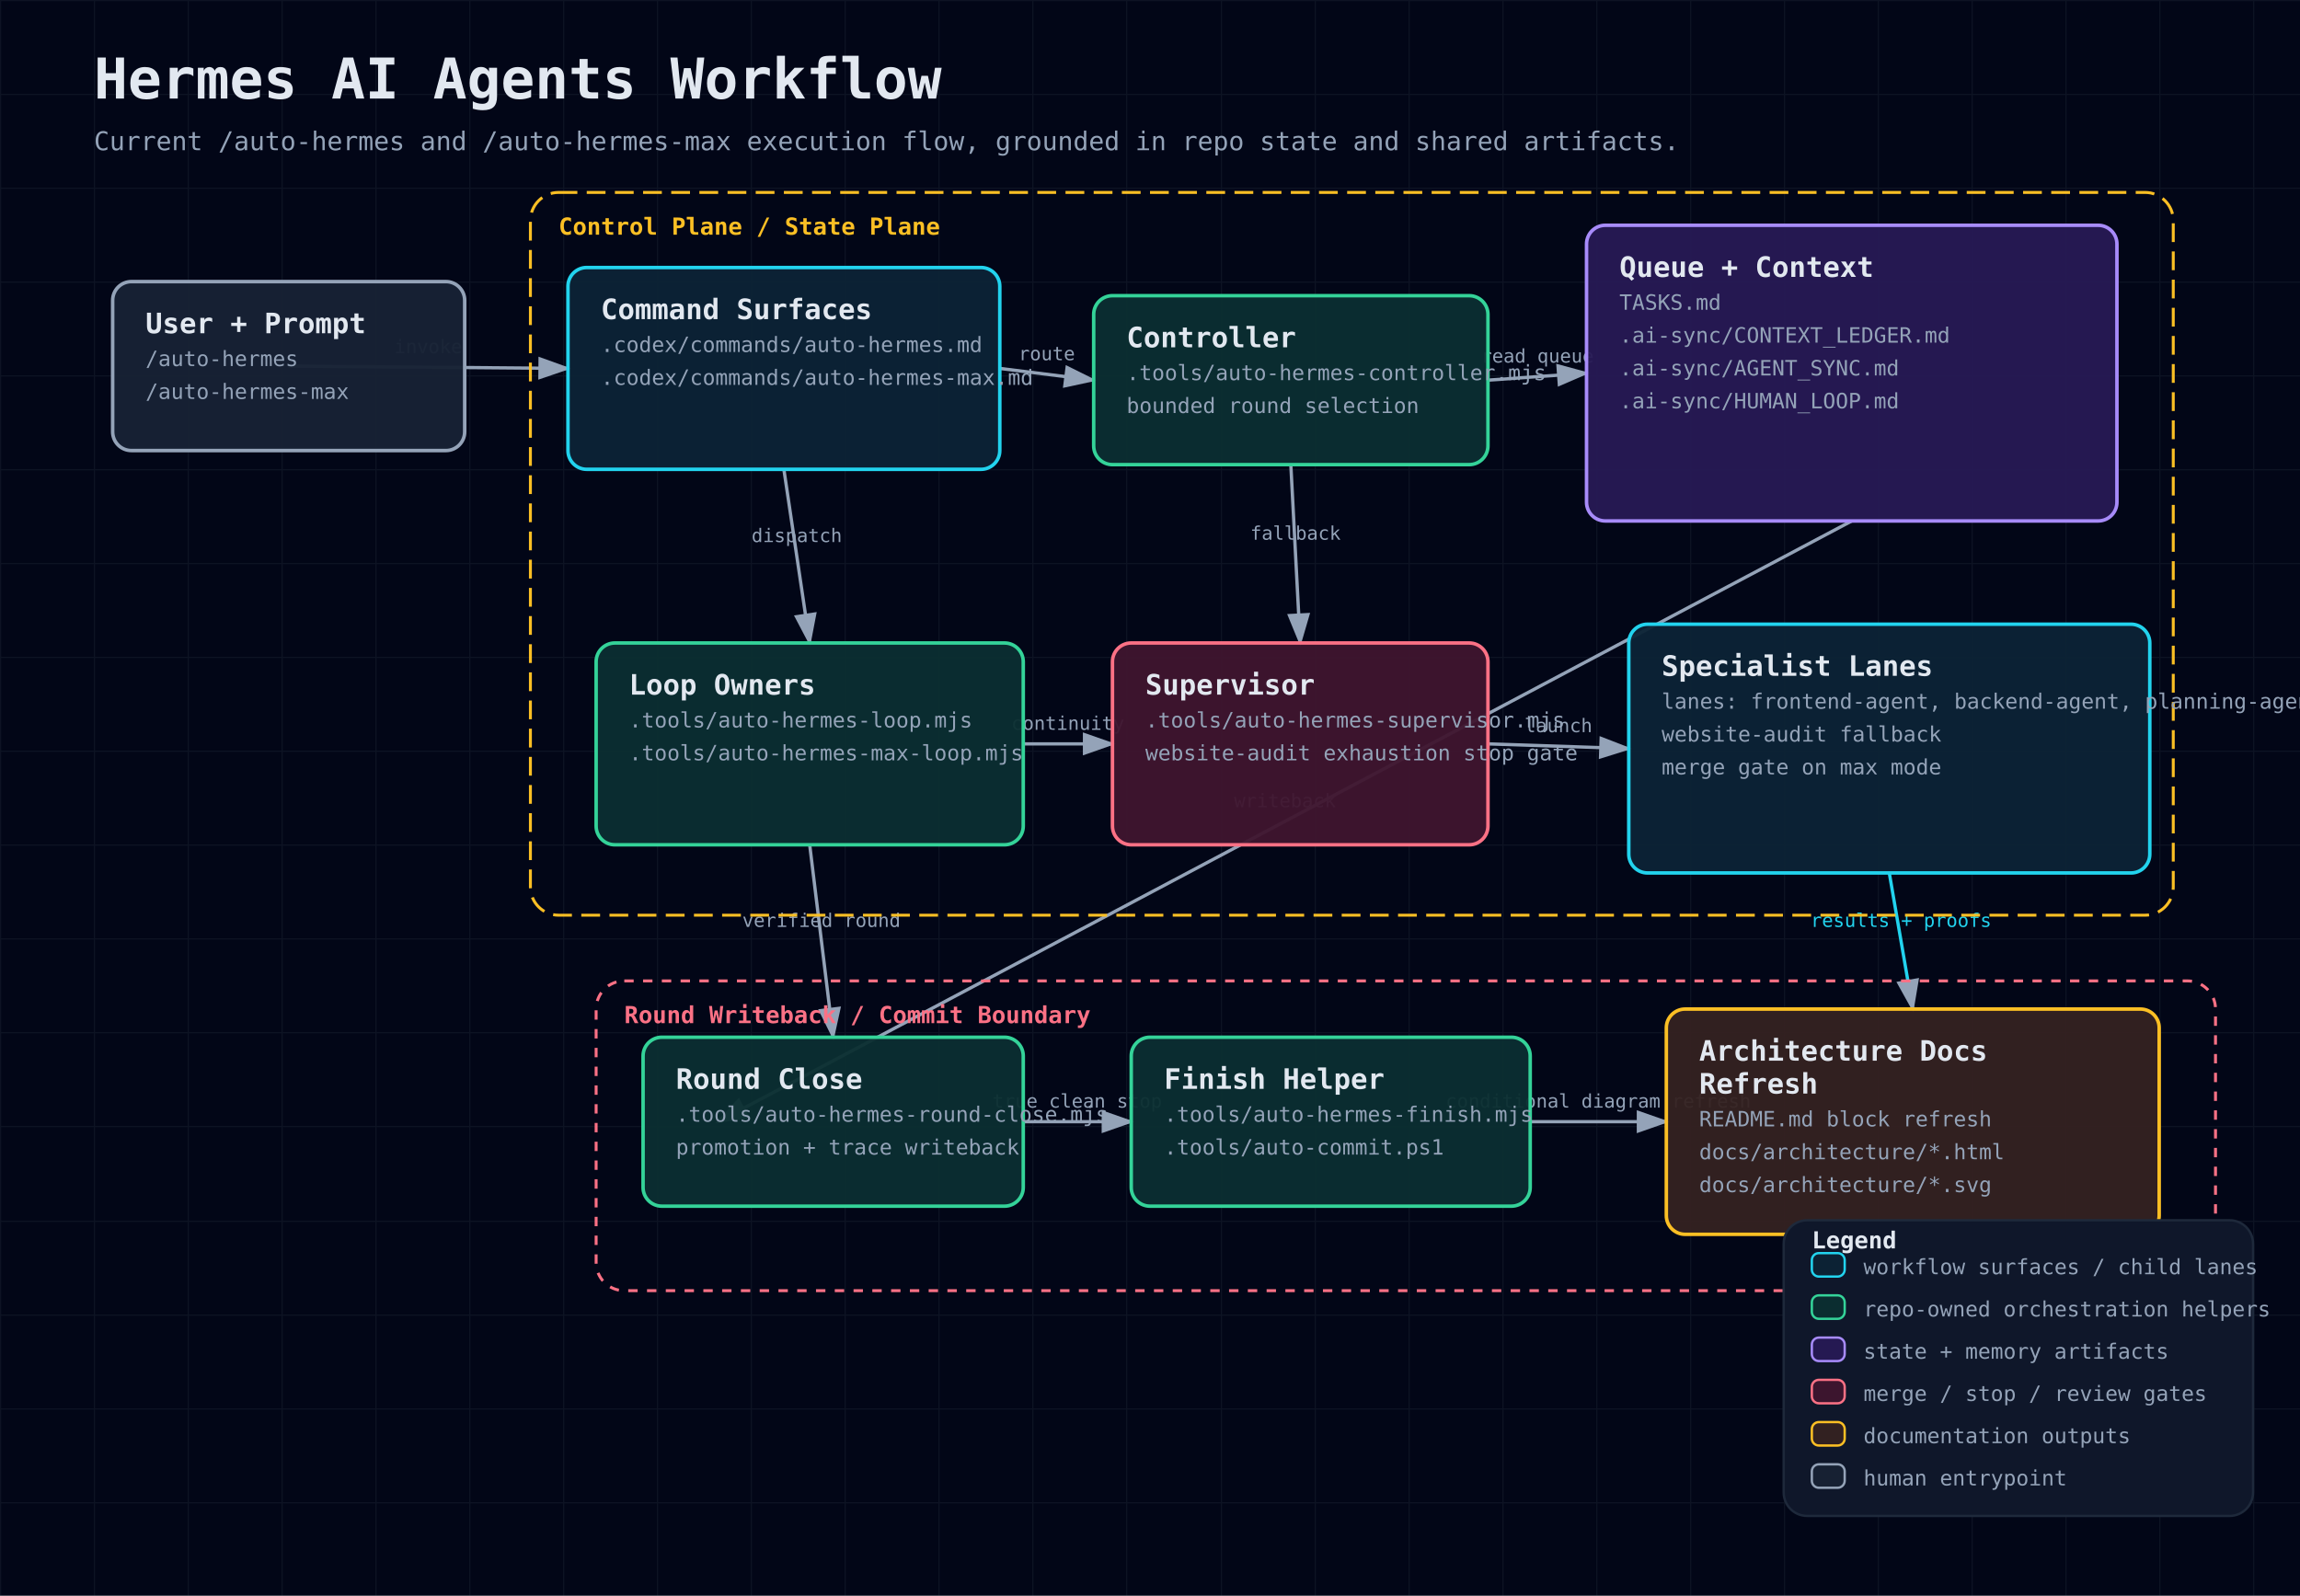
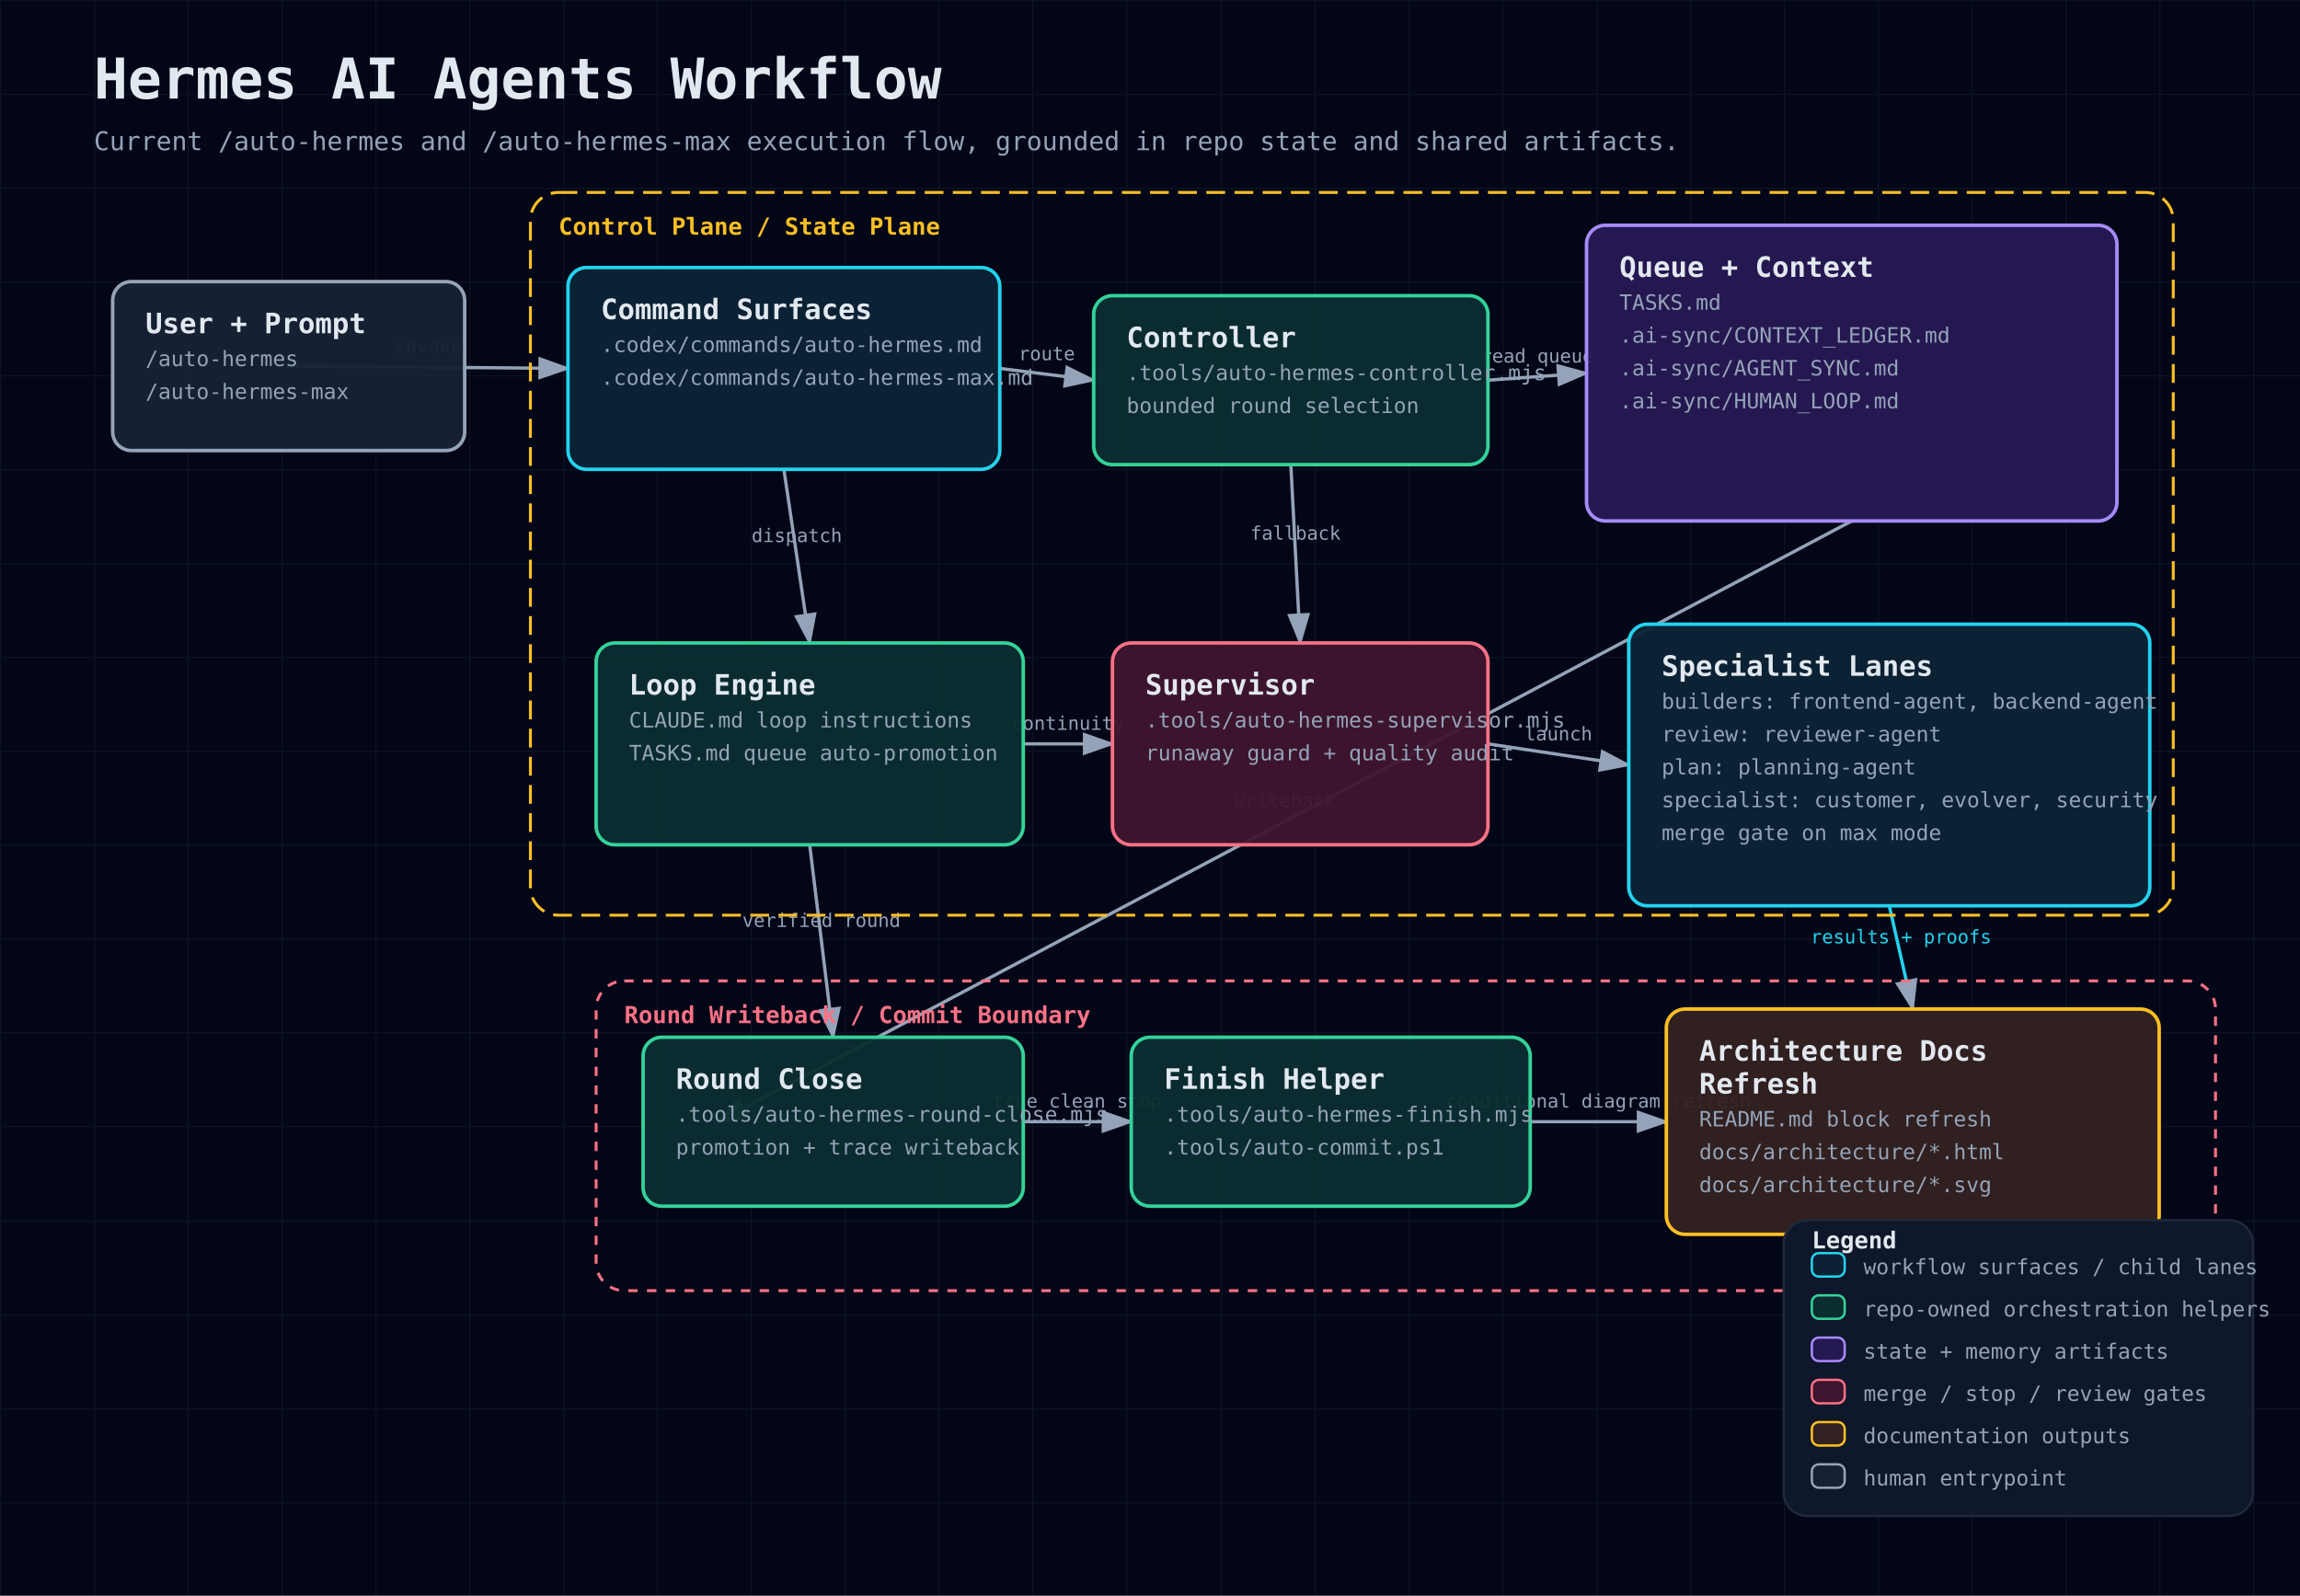
<svg xmlns="http://www.w3.org/2000/svg" viewBox="0 0 980 680" role="img" aria-labelledby="title desc">
  <defs>
    <pattern id="grid" width="40" height="40" patternUnits="userSpaceOnUse">
      <path d="M 40 0 L 0 0 0 40" fill="none" stroke="rgba(148,163,184,0.08)" stroke-width="1" />
    </pattern>
    <marker id="arrowhead" markerWidth="10" markerHeight="7" refX="9" refY="3.5" orient="auto">
      <polygon points="0 0, 10 3.5, 0 7" fill="#94a3b8" />
    </marker>
  </defs>
  <rect width="980" height="680" fill="#020617" />
  <rect width="980" height="680" fill="url(#grid)" />
  <text x="40" y="42" fill="#e2e8f0" font-size="24" font-weight="700" font-family="'JetBrains Mono', ui-monospace, SFMono-Regular, Menlo, Consolas, monospace">Hermes AI Agents Workflow</text>
  <text x="40" y="64" fill="#94a3b8" font-size="11" font-family="'JetBrains Mono', ui-monospace, SFMono-Regular, Menlo, Consolas, monospace">Current /auto-hermes and /auto-hermes-max execution flow, grounded in repo state and shared artifacts.</text>
  <g>
    <line x1="123" y1="156" x2="242" y2="157" stroke="#94a3b8" stroke-width="1.4" marker-end="url(#arrowhead)" />
    <text x="182.5" y="150.5" text-anchor="middle" fill="#94a3b8" font-size="8" font-family="'JetBrains Mono', ui-monospace, SFMono-Regular, Menlo, Consolas, monospace">invoke</text>
  </g>
  <g>
    <line x1="334" y1="200" x2="345" y2="274" stroke="#94a3b8" stroke-width="1.4" marker-end="url(#arrowhead)" />
    <text x="339.5" y="231" text-anchor="middle" fill="#94a3b8" font-size="8" font-family="'JetBrains Mono', ui-monospace, SFMono-Regular, Menlo, Consolas, monospace">dispatch</text>
  </g>
  <g>
    <line x1="426" y1="157" x2="466" y2="162" stroke="#94a3b8" stroke-width="1.4" marker-end="url(#arrowhead)" />
    <text x="446" y="153.5" text-anchor="middle" fill="#94a3b8" font-size="8" font-family="'JetBrains Mono', ui-monospace, SFMono-Regular, Menlo, Consolas, monospace">route</text>
  </g>
  <g>
    <line x1="634" y1="162" x2="676" y2="159" stroke="#94a3b8" stroke-width="1.4" marker-end="url(#arrowhead)" />
    <text x="655" y="154.5" text-anchor="middle" fill="#94a3b8" font-size="8" font-family="'JetBrains Mono', ui-monospace, SFMono-Regular, Menlo, Consolas, monospace">read queue</text>
  </g>
  <g>
    <line x1="550" y1="198" x2="554" y2="274" stroke="#94a3b8" stroke-width="1.4" marker-end="url(#arrowhead)" />
    <text x="552" y="230" text-anchor="middle" fill="#94a3b8" font-size="8" font-family="'JetBrains Mono', ui-monospace, SFMono-Regular, Menlo, Consolas, monospace">fallback</text>
  </g>
  <g>
    <line x1="436" y1="317" x2="474" y2="317" stroke="#94a3b8" stroke-width="1.4" marker-end="url(#arrowhead)" />
    <text x="455" y="311" text-anchor="middle" fill="#94a3b8" font-size="8" font-family="'JetBrains Mono', ui-monospace, SFMono-Regular, Menlo, Consolas, monospace">continuity</text>
  </g>
  <g>
-     <line x1="634" y1="317" x2="694" y2="319" stroke="#94a3b8" stroke-width="1.4" marker-end="url(#arrowhead)" />
-     <text x="664" y="312" text-anchor="middle" fill="#94a3b8" font-size="8" font-family="'JetBrains Mono', ui-monospace, SFMono-Regular, Menlo, Consolas, monospace">launch</text>
+     <line x1="634" y1="317" x2="694" y2="326" stroke="#94a3b8" stroke-width="1.4" marker-end="url(#arrowhead)" />
+     <text x="664" y="315.5" text-anchor="middle" fill="#94a3b8" font-size="8" font-family="'JetBrains Mono', ui-monospace, SFMono-Regular, Menlo, Consolas, monospace">launch</text>
  </g>
  <g>
-     <line x1="805" y1="372" x2="815" y2="430" stroke="#22d3ee" stroke-width="1.4" marker-end="url(#arrowhead)" />
-     <text x="810" y="395" text-anchor="middle" fill="#22d3ee" font-size="8" font-family="'JetBrains Mono', ui-monospace, SFMono-Regular, Menlo, Consolas, monospace">results + proofs</text>
+     <line x1="805" y1="386" x2="815" y2="430" stroke="#22d3ee" stroke-width="1.4" marker-end="url(#arrowhead)" />
+     <text x="810" y="402" text-anchor="middle" fill="#22d3ee" font-size="8" font-family="'JetBrains Mono', ui-monospace, SFMono-Regular, Menlo, Consolas, monospace">results + proofs</text>
  </g>
  <g>
    <line x1="345" y1="360" x2="355" y2="442" stroke="#94a3b8" stroke-width="1.4" marker-end="url(#arrowhead)" />
    <text x="350" y="395" text-anchor="middle" fill="#94a3b8" font-size="8" font-family="'JetBrains Mono', ui-monospace, SFMono-Regular, Menlo, Consolas, monospace">verified round</text>
  </g>
  <g>
    <line x1="436" y1="478" x2="482" y2="478" stroke="#94a3b8" stroke-width="1.4" marker-end="url(#arrowhead)" />
    <text x="459" y="472" text-anchor="middle" fill="#94a3b8" font-size="8" font-family="'JetBrains Mono', ui-monospace, SFMono-Regular, Menlo, Consolas, monospace">true clean stop</text>
  </g>
  <g>
    <line x1="652" y1="478" x2="710" y2="478" stroke="#94a3b8" stroke-width="1.4" marker-end="url(#arrowhead)" />
    <text x="681" y="472" text-anchor="middle" fill="#94a3b8" font-size="8" font-family="'JetBrains Mono', ui-monospace, SFMono-Regular, Menlo, Consolas, monospace">conditional diagram refresh</text>
  </g>
  <g>
    <line x1="789" y1="222" x2="306" y2="478" stroke="#94a3b8" stroke-width="1.4" marker-end="url(#arrowhead)" />
    <text x="547.5" y="344" text-anchor="middle" fill="#94a3b8" font-size="8" font-family="'JetBrains Mono', ui-monospace, SFMono-Regular, Menlo, Consolas, monospace">writeback</text>
  </g>
  <g>
    <rect x="226" y="82" width="700" height="308" rx="12" fill="none" stroke="#fbbf24" stroke-width="1.25" stroke-dasharray="8,4" />
    <text x="238" y="100" fill="#fbbf24" font-size="10" font-weight="600" font-family="'JetBrains Mono', ui-monospace, SFMono-Regular, Menlo, Consolas, monospace">Control Plane / State Plane</text>
  </g>
  <g>
    <rect x="254" y="418" width="690" height="132" rx="12" fill="none" stroke="#fb7185" stroke-width="1.25" stroke-dasharray="4,4" />
    <text x="266" y="436" fill="#fb7185" font-size="10" font-weight="600" font-family="'JetBrains Mono', ui-monospace, SFMono-Regular, Menlo, Consolas, monospace">Round Writeback / Commit Boundary</text>
  </g>
  <g>
    <rect x="48" y="120" width="150" height="72" rx="8" fill="#0f172a" opacity="0.92" />
    <rect x="48" y="120" width="150" height="72" rx="8" fill="rgba(30, 41, 59, 0.56)" stroke="#94a3b8" stroke-width="1.5" />
    <text x="62" y="142" fill="#e2e8f0" font-size="12" font-weight="600" font-family="'JetBrains Mono', ui-monospace, SFMono-Regular, Menlo, Consolas, monospace">User + Prompt</text>
    <text x="62" y="156" fill="#94a3b8" font-size="9" font-weight="400" font-family="'JetBrains Mono', ui-monospace, SFMono-Regular, Menlo, Consolas, monospace">/auto-hermes</text>
    <text x="62" y="170" fill="#94a3b8" font-size="9" font-weight="400" font-family="'JetBrains Mono', ui-monospace, SFMono-Regular, Menlo, Consolas, monospace">/auto-hermes-max</text>
  </g>
  <g>
    <rect x="242" y="114" width="184" height="86" rx="8" fill="#0f172a" opacity="0.92" />
    <rect x="242" y="114" width="184" height="86" rx="8" fill="rgba(8, 51, 68, 0.42)" stroke="#22d3ee" stroke-width="1.5" />
    <text x="256" y="136" fill="#e2e8f0" font-size="12" font-weight="600" font-family="'JetBrains Mono', ui-monospace, SFMono-Regular, Menlo, Consolas, monospace">Command Surfaces</text>
    <text x="256" y="150" fill="#94a3b8" font-size="9" font-weight="400" font-family="'JetBrains Mono', ui-monospace, SFMono-Regular, Menlo, Consolas, monospace">.codex/commands/auto-hermes.md</text>
    <text x="256" y="164" fill="#94a3b8" font-size="9" font-weight="400" font-family="'JetBrains Mono', ui-monospace, SFMono-Regular, Menlo, Consolas, monospace">.codex/commands/auto-hermes-max.md</text>
  </g>
  <g>
    <rect x="466" y="126" width="168" height="72" rx="8" fill="#0f172a" opacity="0.92" />
    <rect x="466" y="126" width="168" height="72" rx="8" fill="rgba(6, 78, 59, 0.42)" stroke="#34d399" stroke-width="1.5" />
    <text x="480" y="148" fill="#e2e8f0" font-size="12" font-weight="600" font-family="'JetBrains Mono', ui-monospace, SFMono-Regular, Menlo, Consolas, monospace">Controller</text>
    <text x="480" y="162" fill="#94a3b8" font-size="9" font-weight="400" font-family="'JetBrains Mono', ui-monospace, SFMono-Regular, Menlo, Consolas, monospace">.tools/auto-hermes-controller.mjs</text>
    <text x="480" y="176" fill="#94a3b8" font-size="9" font-weight="400" font-family="'JetBrains Mono', ui-monospace, SFMono-Regular, Menlo, Consolas, monospace">bounded round selection</text>
  </g>
  <g>
    <rect x="676" y="96" width="226" height="126" rx="8" fill="#0f172a" opacity="0.92" />
    <rect x="676" y="96" width="226" height="126" rx="8" fill="rgba(76, 29, 149, 0.38)" stroke="#a78bfa" stroke-width="1.5" />
    <text x="690" y="118" fill="#e2e8f0" font-size="12" font-weight="600" font-family="'JetBrains Mono', ui-monospace, SFMono-Regular, Menlo, Consolas, monospace">Queue + Context</text>
    <text x="690" y="132" fill="#94a3b8" font-size="9" font-weight="400" font-family="'JetBrains Mono', ui-monospace, SFMono-Regular, Menlo, Consolas, monospace">TASKS.md</text>
    <text x="690" y="146" fill="#94a3b8" font-size="9" font-weight="400" font-family="'JetBrains Mono', ui-monospace, SFMono-Regular, Menlo, Consolas, monospace">.ai-sync/CONTEXT_LEDGER.md</text>
    <text x="690" y="160" fill="#94a3b8" font-size="9" font-weight="400" font-family="'JetBrains Mono', ui-monospace, SFMono-Regular, Menlo, Consolas, monospace">.ai-sync/AGENT_SYNC.md</text>
    <text x="690" y="174" fill="#94a3b8" font-size="9" font-weight="400" font-family="'JetBrains Mono', ui-monospace, SFMono-Regular, Menlo, Consolas, monospace">.ai-sync/HUMAN_LOOP.md</text>
  </g>
  <g>
    <rect x="254" y="274" width="182" height="86" rx="8" fill="#0f172a" opacity="0.92" />
    <rect x="254" y="274" width="182" height="86" rx="8" fill="rgba(6, 78, 59, 0.42)" stroke="#34d399" stroke-width="1.5" />
-     <text x="268" y="296" fill="#e2e8f0" font-size="12" font-weight="600" font-family="'JetBrains Mono', ui-monospace, SFMono-Regular, Menlo, Consolas, monospace">Loop Owners</text>
-     <text x="268" y="310" fill="#94a3b8" font-size="9" font-weight="400" font-family="'JetBrains Mono', ui-monospace, SFMono-Regular, Menlo, Consolas, monospace">.tools/auto-hermes-loop.mjs</text>
-     <text x="268" y="324" fill="#94a3b8" font-size="9" font-weight="400" font-family="'JetBrains Mono', ui-monospace, SFMono-Regular, Menlo, Consolas, monospace">.tools/auto-hermes-max-loop.mjs</text>
+     <text x="268" y="296" fill="#e2e8f0" font-size="12" font-weight="600" font-family="'JetBrains Mono', ui-monospace, SFMono-Regular, Menlo, Consolas, monospace">Loop Engine</text>
+     <text x="268" y="310" fill="#94a3b8" font-size="9" font-weight="400" font-family="'JetBrains Mono', ui-monospace, SFMono-Regular, Menlo, Consolas, monospace">CLAUDE.md loop instructions</text>
+     <text x="268" y="324" fill="#94a3b8" font-size="9" font-weight="400" font-family="'JetBrains Mono', ui-monospace, SFMono-Regular, Menlo, Consolas, monospace">TASKS.md queue auto-promotion</text>
  </g>
  <g>
    <rect x="474" y="274" width="160" height="86" rx="8" fill="#0f172a" opacity="0.92" />
    <rect x="474" y="274" width="160" height="86" rx="8" fill="rgba(136, 19, 55, 0.38)" stroke="#fb7185" stroke-width="1.5" />
    <text x="488" y="296" fill="#e2e8f0" font-size="12" font-weight="600" font-family="'JetBrains Mono', ui-monospace, SFMono-Regular, Menlo, Consolas, monospace">Supervisor</text>
    <text x="488" y="310" fill="#94a3b8" font-size="9" font-weight="400" font-family="'JetBrains Mono', ui-monospace, SFMono-Regular, Menlo, Consolas, monospace">.tools/auto-hermes-supervisor.mjs</text>
-     <text x="488" y="324" fill="#94a3b8" font-size="9" font-weight="400" font-family="'JetBrains Mono', ui-monospace, SFMono-Regular, Menlo, Consolas, monospace">website-audit exhaustion stop gate</text>
+     <text x="488" y="324" fill="#94a3b8" font-size="9" font-weight="400" font-family="'JetBrains Mono', ui-monospace, SFMono-Regular, Menlo, Consolas, monospace">runaway guard + quality audit</text>
  </g>
  <g>
-     <rect x="694" y="266" width="222" height="106" rx="8" fill="#0f172a" opacity="0.92" />
-     <rect x="694" y="266" width="222" height="106" rx="8" fill="rgba(8, 51, 68, 0.42)" stroke="#22d3ee" stroke-width="1.5" />
+     <rect x="694" y="266" width="222" height="120" rx="8" fill="#0f172a" opacity="0.92" />
+     <rect x="694" y="266" width="222" height="120" rx="8" fill="rgba(8, 51, 68, 0.42)" stroke="#22d3ee" stroke-width="1.5" />
    <text x="708" y="288" fill="#e2e8f0" font-size="12" font-weight="600" font-family="'JetBrains Mono', ui-monospace, SFMono-Regular, Menlo, Consolas, monospace">Specialist Lanes</text>
-     <text x="708" y="302" fill="#94a3b8" font-size="9" font-weight="400" font-family="'JetBrains Mono', ui-monospace, SFMono-Regular, Menlo, Consolas, monospace">lanes: frontend-agent, backend-agent, planning-agent, reviewer-agent, debugger-agent</text>
-     <text x="708" y="316" fill="#94a3b8" font-size="9" font-weight="400" font-family="'JetBrains Mono', ui-monospace, SFMono-Regular, Menlo, Consolas, monospace">website-audit fallback</text>
-     <text x="708" y="330" fill="#94a3b8" font-size="9" font-weight="400" font-family="'JetBrains Mono', ui-monospace, SFMono-Regular, Menlo, Consolas, monospace">merge gate on max mode</text>
+     <text x="708" y="302" fill="#94a3b8" font-size="9" font-weight="400" font-family="'JetBrains Mono', ui-monospace, SFMono-Regular, Menlo, Consolas, monospace">builders: frontend-agent, backend-agent</text>
+     <text x="708" y="316" fill="#94a3b8" font-size="9" font-weight="400" font-family="'JetBrains Mono', ui-monospace, SFMono-Regular, Menlo, Consolas, monospace">review: reviewer-agent</text>
+     <text x="708" y="330" fill="#94a3b8" font-size="9" font-weight="400" font-family="'JetBrains Mono', ui-monospace, SFMono-Regular, Menlo, Consolas, monospace">plan: planning-agent</text>
+     <text x="708" y="344" fill="#94a3b8" font-size="9" font-weight="400" font-family="'JetBrains Mono', ui-monospace, SFMono-Regular, Menlo, Consolas, monospace">specialist: customer, evolver, security</text>
+     <text x="708" y="358" fill="#94a3b8" font-size="9" font-weight="400" font-family="'JetBrains Mono', ui-monospace, SFMono-Regular, Menlo, Consolas, monospace">merge gate on max mode</text>
  </g>
  <g>
    <rect x="274" y="442" width="162" height="72" rx="8" fill="#0f172a" opacity="0.92" />
    <rect x="274" y="442" width="162" height="72" rx="8" fill="rgba(6, 78, 59, 0.42)" stroke="#34d399" stroke-width="1.5" />
    <text x="288" y="464" fill="#e2e8f0" font-size="12" font-weight="600" font-family="'JetBrains Mono', ui-monospace, SFMono-Regular, Menlo, Consolas, monospace">Round Close</text>
    <text x="288" y="478" fill="#94a3b8" font-size="9" font-weight="400" font-family="'JetBrains Mono', ui-monospace, SFMono-Regular, Menlo, Consolas, monospace">.tools/auto-hermes-round-close.mjs</text>
    <text x="288" y="492" fill="#94a3b8" font-size="9" font-weight="400" font-family="'JetBrains Mono', ui-monospace, SFMono-Regular, Menlo, Consolas, monospace">promotion + trace writeback</text>
  </g>
  <g>
    <rect x="482" y="442" width="170" height="72" rx="8" fill="#0f172a" opacity="0.92" />
    <rect x="482" y="442" width="170" height="72" rx="8" fill="rgba(6, 78, 59, 0.42)" stroke="#34d399" stroke-width="1.5" />
    <text x="496" y="464" fill="#e2e8f0" font-size="12" font-weight="600" font-family="'JetBrains Mono', ui-monospace, SFMono-Regular, Menlo, Consolas, monospace">Finish Helper</text>
    <text x="496" y="478" fill="#94a3b8" font-size="9" font-weight="400" font-family="'JetBrains Mono', ui-monospace, SFMono-Regular, Menlo, Consolas, monospace">.tools/auto-hermes-finish.mjs</text>
    <text x="496" y="492" fill="#94a3b8" font-size="9" font-weight="400" font-family="'JetBrains Mono', ui-monospace, SFMono-Regular, Menlo, Consolas, monospace">.tools/auto-commit.ps1</text>
  </g>
  <g>
    <rect x="710" y="430" width="210" height="96" rx="8" fill="#0f172a" opacity="0.92" />
    <rect x="710" y="430" width="210" height="96" rx="8" fill="rgba(120, 53, 15, 0.34)" stroke="#fbbf24" stroke-width="1.5" />
    <text x="724" y="452" fill="#e2e8f0" font-size="12" font-weight="600" font-family="'JetBrains Mono', ui-monospace, SFMono-Regular, Menlo, Consolas, monospace">Architecture Docs</text>
    <text x="724" y="466" fill="#e2e8f0" font-size="12" font-weight="600" font-family="'JetBrains Mono', ui-monospace, SFMono-Regular, Menlo, Consolas, monospace">Refresh</text>
    <text x="724" y="480" fill="#94a3b8" font-size="9" font-weight="400" font-family="'JetBrains Mono', ui-monospace, SFMono-Regular, Menlo, Consolas, monospace">README.md block refresh</text>
    <text x="724" y="494" fill="#94a3b8" font-size="9" font-weight="400" font-family="'JetBrains Mono', ui-monospace, SFMono-Regular, Menlo, Consolas, monospace">docs/architecture/*.html</text>
    <text x="724" y="508" fill="#94a3b8" font-size="9" font-weight="400" font-family="'JetBrains Mono', ui-monospace, SFMono-Regular, Menlo, Consolas, monospace">docs/architecture/*.svg</text>
  </g>
  <g>
    <rect x="760" y="520" width="200" height="126" rx="10" fill="#0f172a" stroke="#1e293b" stroke-width="1" />
    <text x="772" y="532" fill="#e2e8f0" font-size="10" font-weight="600" font-family="'JetBrains Mono', ui-monospace, SFMono-Regular, Menlo, Consolas, monospace">Legend</text>
    <rect x="772" y="534" width="14" height="10" rx="3" fill="rgba(8, 51, 68, 0.42)" stroke="#22d3ee" stroke-width="1" />
    <text x="794" y="543" fill="#94a3b8" font-size="9" font-family="'JetBrains Mono', ui-monospace, SFMono-Regular, Menlo, Consolas, monospace">workflow surfaces / child lanes</text>
    <rect x="772" y="552" width="14" height="10" rx="3" fill="rgba(6, 78, 59, 0.42)" stroke="#34d399" stroke-width="1" />
    <text x="794" y="561" fill="#94a3b8" font-size="9" font-family="'JetBrains Mono', ui-monospace, SFMono-Regular, Menlo, Consolas, monospace">repo-owned orchestration helpers</text>
    <rect x="772" y="570" width="14" height="10" rx="3" fill="rgba(76, 29, 149, 0.38)" stroke="#a78bfa" stroke-width="1" />
    <text x="794" y="579" fill="#94a3b8" font-size="9" font-family="'JetBrains Mono', ui-monospace, SFMono-Regular, Menlo, Consolas, monospace">state + memory artifacts</text>
    <rect x="772" y="588" width="14" height="10" rx="3" fill="rgba(136, 19, 55, 0.38)" stroke="#fb7185" stroke-width="1" />
    <text x="794" y="597" fill="#94a3b8" font-size="9" font-family="'JetBrains Mono', ui-monospace, SFMono-Regular, Menlo, Consolas, monospace">merge / stop / review gates</text>
    <rect x="772" y="606" width="14" height="10" rx="3" fill="rgba(120, 53, 15, 0.34)" stroke="#fbbf24" stroke-width="1" />
    <text x="794" y="615" fill="#94a3b8" font-size="9" font-family="'JetBrains Mono', ui-monospace, SFMono-Regular, Menlo, Consolas, monospace">documentation outputs</text>
    <rect x="772" y="624" width="14" height="10" rx="3" fill="rgba(30, 41, 59, 0.56)" stroke="#94a3b8" stroke-width="1" />
    <text x="794" y="633" fill="#94a3b8" font-size="9" font-family="'JetBrains Mono', ui-monospace, SFMono-Regular, Menlo, Consolas, monospace">human entrypoint</text>
  </g>
</svg>
